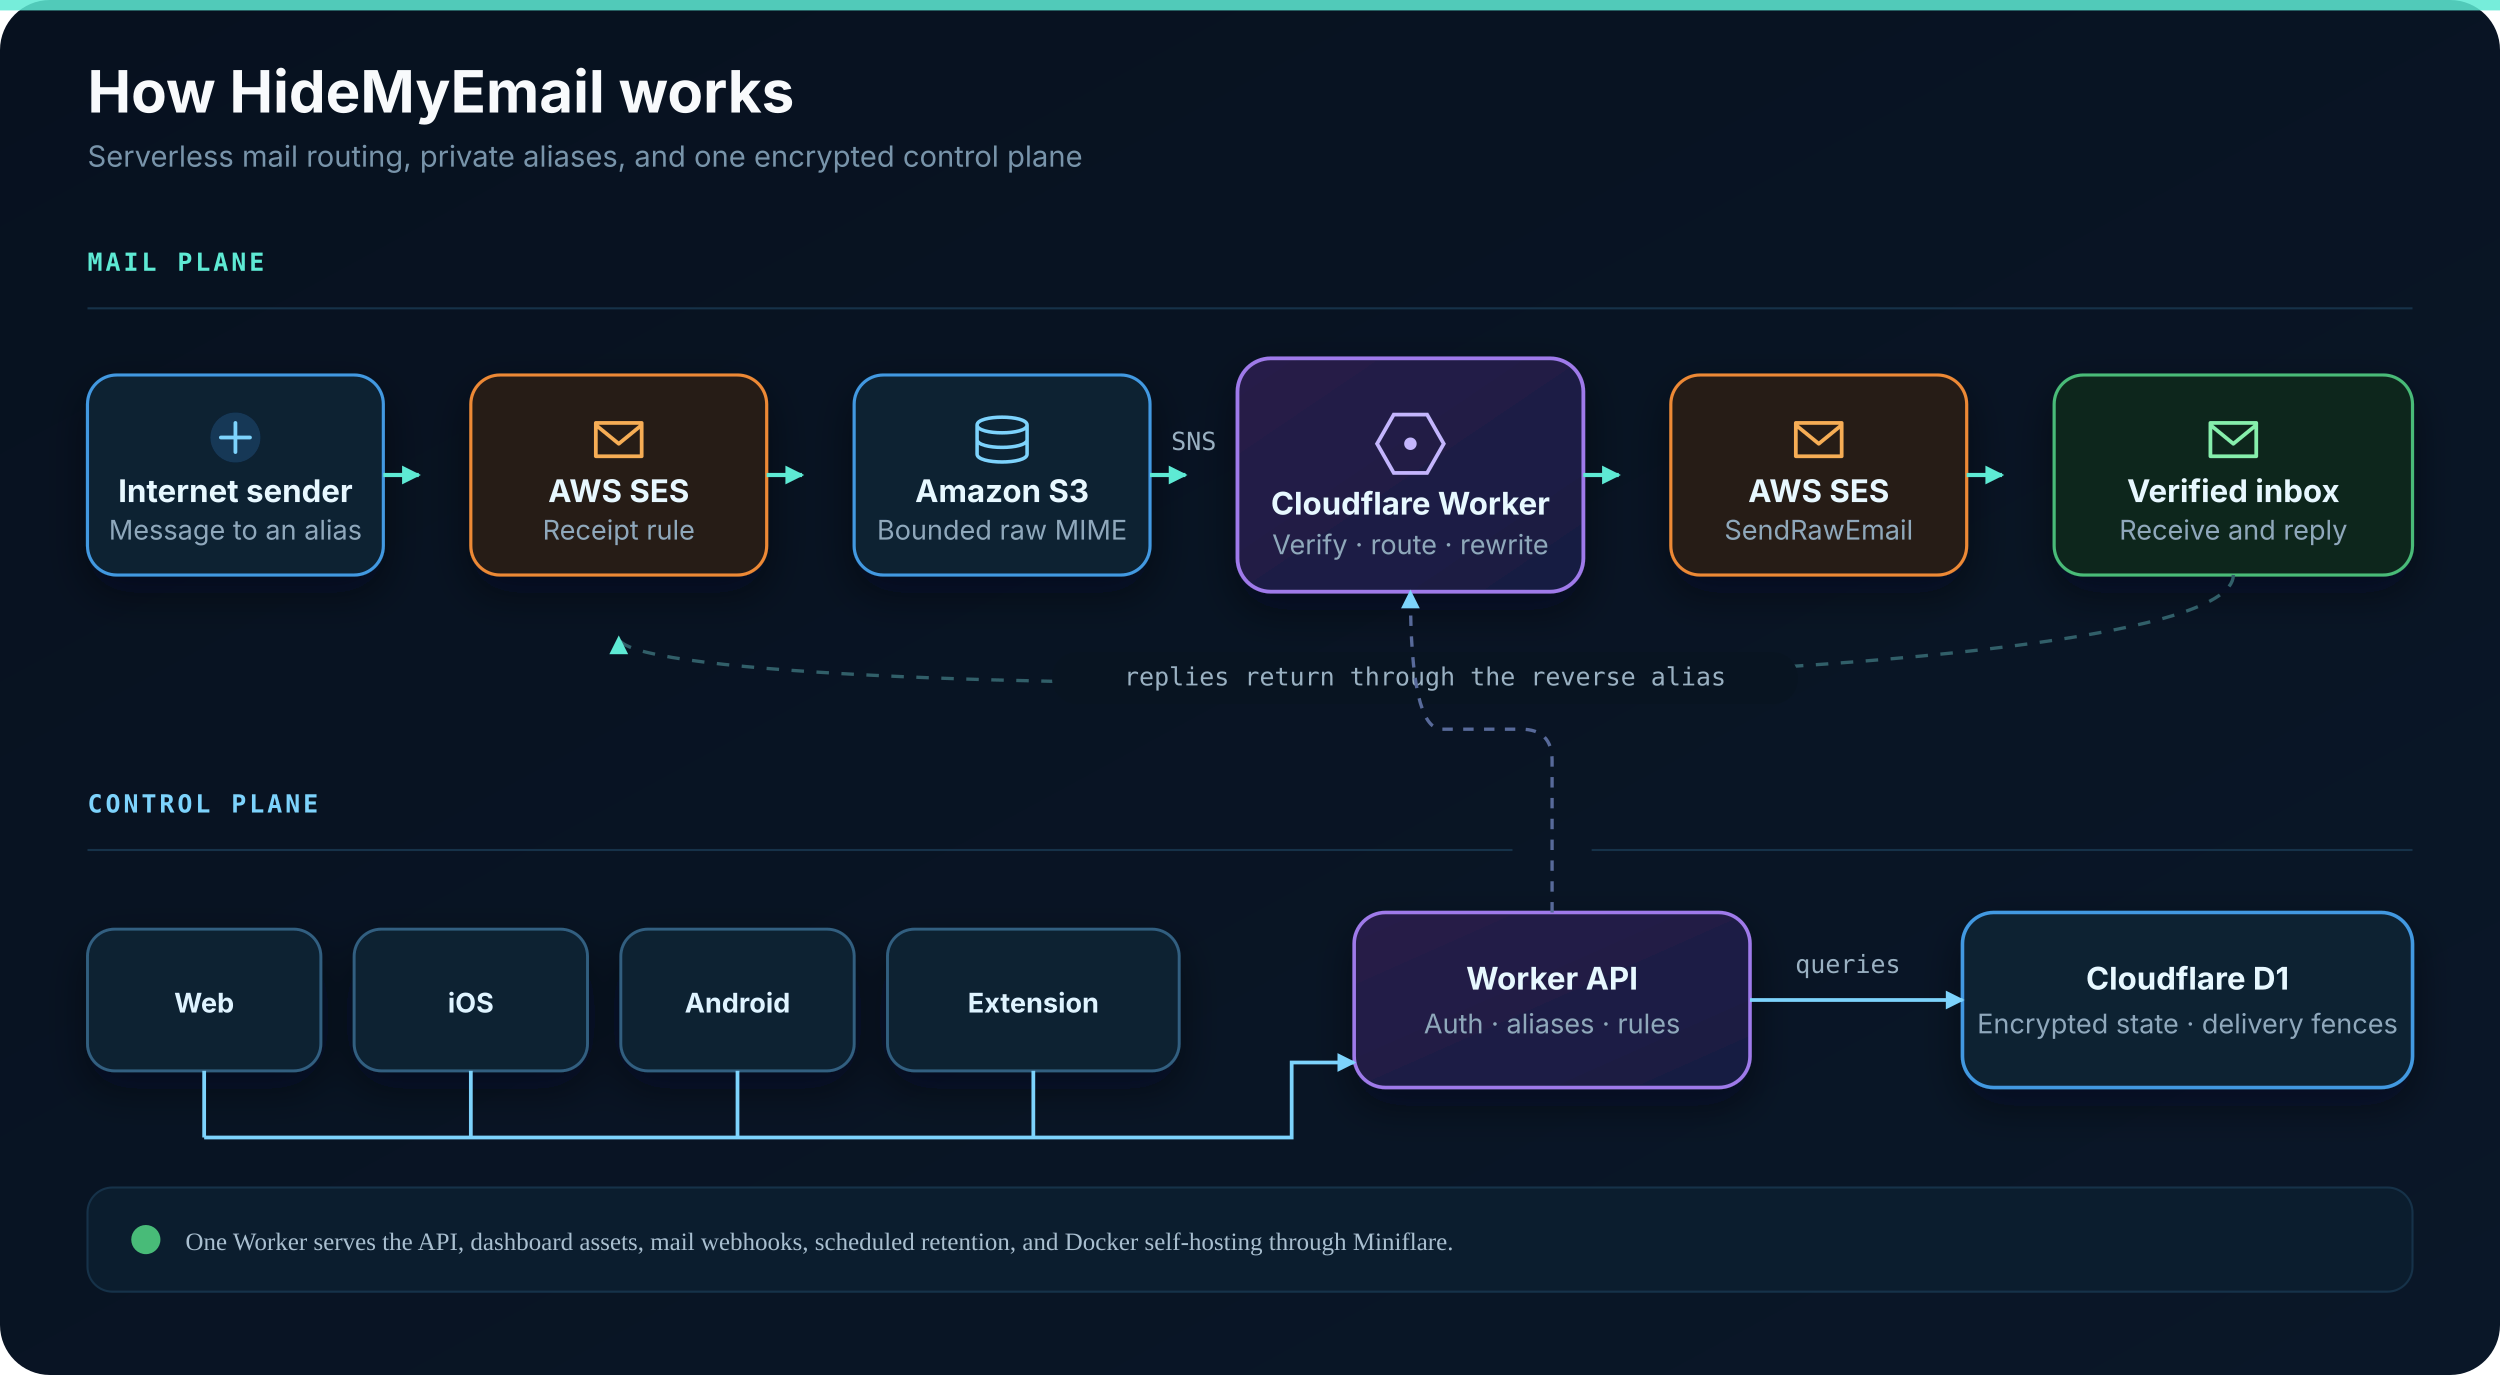
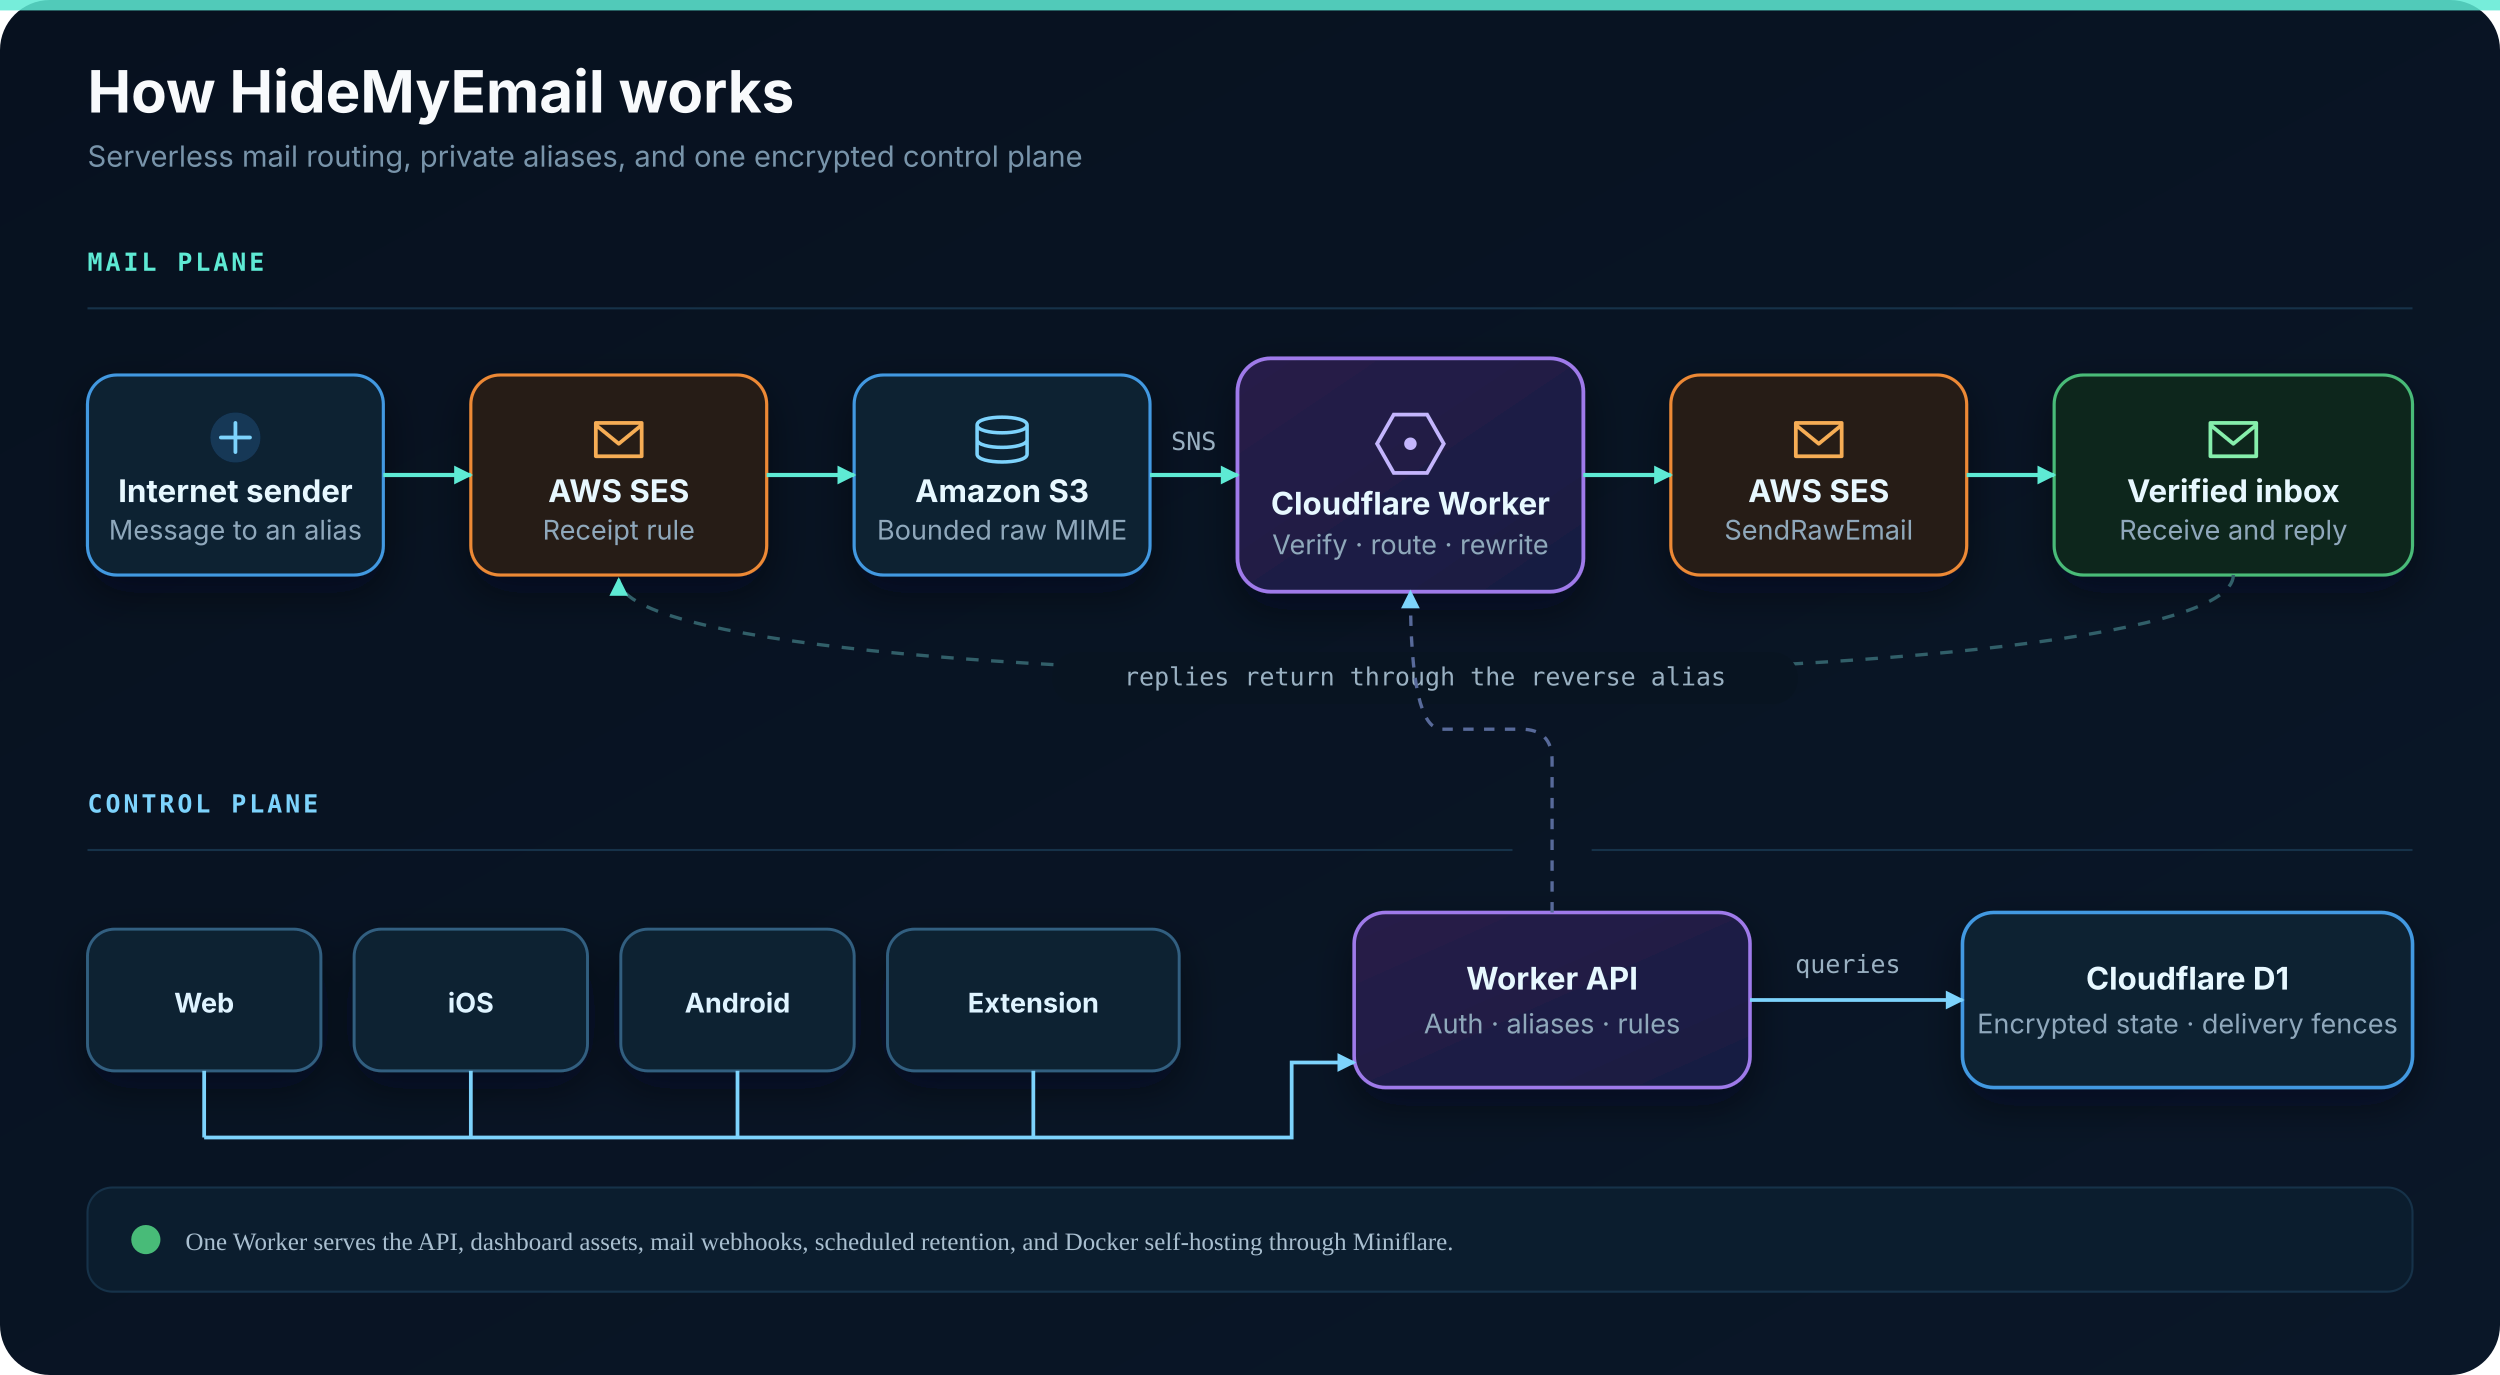
<svg xmlns="http://www.w3.org/2000/svg" viewBox="0 0 1200 660" role="img" aria-labelledby="title description">
  <defs>
    <linearGradient id="background" x1="0" y1="0" x2="1" y2="1">
      <stop offset="0" stop-color="#07111f" />
      <stop offset="1" stop-color="#0a1728" />
    </linearGradient>
    <linearGradient id="workerFill" x1="0" y1="0" x2="1" y2="1">
      <stop offset="0" stop-color="#281f48" />
      <stop offset="1" stop-color="#171f42" />
    </linearGradient>
    <filter id="shadow" x="-20%" y="-30%" width="140%" height="170%">
      <feDropShadow dx="0" dy="8" stdDeviation="10" flood-color="#020817" flood-opacity=".45" />
    </filter>
    <marker id="mailArrow" markerWidth="9" markerHeight="9" refX="8" refY="4.5" orient="auto" markerUnits="userSpaceOnUse">
      <path d="M0 0 9 4.5 0 9Z" fill="#5eead4" />
    </marker>
    <marker id="apiArrow" markerWidth="9" markerHeight="9" refX="8" refY="4.5" orient="auto" markerUnits="userSpaceOnUse">
      <path d="M0 0 9 4.5 0 9Z" fill="#7dd3fc" />
    </marker>
    <style>
      .title { fill:#f8fafc; font:700 28px system-ui,-apple-system,sans-serif; }
      .subtitle { fill:#7894aa; font:14px system-ui,-apple-system,sans-serif; }
      .lane { font:700 12px ui-monospace,SFMono-Regular,Consolas,monospace; letter-spacing:1.4px; }
      .node-title { fill:#e7f8ff; font:700 15px system-ui,-apple-system,sans-serif; text-anchor:middle; }
      .node-detail { fill:#8fa8bb; font:13px system-ui,-apple-system,sans-serif; text-anchor:middle; }
      .edge-label { fill:#9ab1c2; font:12px ui-monospace,SFMono-Regular,Consolas,monospace; text-anchor:middle; }
      .client-label { fill:#dff4ff; font:650 13px system-ui,-apple-system,sans-serif; text-anchor:middle; }
    </style>
  </defs>
  <rect width="1200" height="660" rx="24" fill="url(#background)" />
  <path d="M0 0H1200V5H0Z" fill="#5eead4" opacity=".85" />
  <text class="title" x="42" y="54">How HideMyEmail works</text>
  <text class="subtitle" x="42" y="80">Serverless mail routing, private aliases, and one encrypted control plane</text>
  <text class="lane" x="42" y="130" fill="#5eead4">MAIL PLANE</text>
  <line x1="42" y1="148" x2="1158" y2="148" stroke="#163249" />
  <g filter="url(#shadow)">
    <g>
      <rect x="42" y="180" width="142" height="96" rx="14" fill="#0b2033" stroke="#4299e1" stroke-width="1.5" />
      <circle cx="113" cy="210" r="12" fill="#4299e1" opacity=".2" />
      <path d="M106 210h14m-7-7v14" stroke="#7dd3fc" stroke-width="1.8" stroke-linecap="round" />
      <text class="node-title" x="113" y="241">Internet sender</text>
      <text class="node-detail" x="113" y="259">Message to an alias</text>
    </g>
    <g>
      <rect x="226" y="180" width="142" height="96" rx="14" fill="#261d19" stroke="#ed8936" stroke-width="1.5" />
      <path d="M286 203h22v16h-22zM286 204l11 9 11-9" fill="none" stroke="#f6ad55" stroke-width="1.8" stroke-linejoin="round" />
      <text class="node-title" x="297" y="241">AWS SES</text>
      <text class="node-detail" x="297" y="259">Receipt rule</text>
    </g>
    <g>
      <rect x="410" y="180" width="142" height="96" rx="14" fill="#0b2033" stroke="#4299e1" stroke-width="1.5" />
      <path d="M469 204c0-5 24-5 24 0v14c0 5-24 5-24 0zm0 0c0 5 24 5 24 0m-24 7c0 5 24 5 24 0" fill="none" stroke="#7dd3fc" stroke-width="1.7" />
      <text class="node-title" x="481" y="241">Amazon S3</text>
      <text class="node-detail" x="481" y="259">Bounded raw MIME</text>
    </g>
    <g>
      <rect x="594" y="172" width="166" height="112" rx="16" fill="url(#workerFill)" stroke="#9f7aea" stroke-width="1.8" />
      <path d="M669 199h16l8 14-8 14h-16l-8-14z" fill="none" stroke="#c4b5fd" stroke-width="1.8" />
      <circle cx="677" cy="213" r="3" fill="#c4b5fd" />
      <text class="node-title" x="677" y="247">Cloudflare Worker</text>
      <text class="node-detail" x="677" y="266">Verify · route · rewrite</text>
    </g>
    <g>
      <rect x="802" y="180" width="142" height="96" rx="14" fill="#261d19" stroke="#ed8936" stroke-width="1.5" />
      <path d="M862 203h22v16h-22zM862 204l11 9 11-9" fill="none" stroke="#f6ad55" stroke-width="1.8" stroke-linejoin="round" />
      <text class="node-title" x="873" y="241">AWS SES</text>
      <text class="node-detail" x="873" y="259">SendRawEmail</text>
    </g>
    <g>
      <rect x="986" y="180" width="172" height="96" rx="14" fill="#10271f" stroke="#48bb78" stroke-width="1.5" />
      <path d="M1061 203h22v16h-22zM1061 204l11 9 11-9" fill="none" stroke="#86efac" stroke-width="1.8" stroke-linejoin="round" />
      <text class="node-title" x="1072" y="241">Verified inbox</text>
      <text class="node-detail" x="1072" y="259">Receive and reply</text>
    </g>
  </g>
  <g fill="none" stroke="#5eead4" stroke-width="2" marker-end="url(#mailArrow)">
-     <path d="M184 228H201" />
-     <path d="M368 228H385" />
-     <path d="M552 228H569" />
-     <path d="M760 228H777" />
-     <path d="M944 228H961" />
+     <path d="M184 228H226" />
+     <path d="M368 228H410" />
+     <path d="M552 228H594" />
+     <path d="M760 228H802" />
+     <path d="M944 228H986" />
  </g>
  <text class="edge-label" x="573" y="216">SNS</text>
-   <path d="M1072 276C1072 339 297 339 297 306" fill="none" stroke="#315f69" stroke-width="1.6" stroke-dasharray="6 6" marker-end="url(#mailArrow)" />
+   <path d="M1072 276C1072 339 297 339 297 278" fill="none" stroke="#315f69" stroke-width="1.6" stroke-dasharray="6 6" marker-end="url(#mailArrow)" />
  <rect x="505" y="313" width="358" height="25" rx="12" fill="#081421" />
  <text class="edge-label" x="684" y="329">replies return through the reverse alias</text>
  <text class="lane" x="42" y="390" fill="#7dd3fc">CONTROL PLANE</text>
  <path d="M42 408H726M764 408H1158" stroke="#163249" />
  <g filter="url(#shadow)">
    <g fill="#0b2033" stroke="#315f80" stroke-width="1.4">
      <rect x="42" y="446" width="112" height="68" rx="13" />
      <rect x="170" y="446" width="112" height="68" rx="13" />
      <rect x="298" y="446" width="112" height="68" rx="13" />
      <rect x="426" y="446" width="140" height="68" rx="13" />
    </g>
    <text class="client-label" x="98" y="486">Web</text>
    <text class="client-label" x="226" y="486">iOS</text>
    <text class="client-label" x="354" y="486">Android</text>
    <text class="client-label" x="496" y="486">Extension</text>
    <rect x="650" y="438" width="190" height="84" rx="15" fill="url(#workerFill)" stroke="#9f7aea" stroke-width="1.7" />
    <text class="node-title" x="745" y="475">Worker API</text>
    <text class="node-detail" x="745" y="496">Auth · aliases · rules</text>
    <rect x="942" y="438" width="216" height="84" rx="15" fill="#0b2033" stroke="#4299e1" stroke-width="1.7" />
    <text class="node-title" x="1050" y="475">Cloudflare D1</text>
    <text class="node-detail" x="1050" y="496">Encrypted state · delivery fences</text>
  </g>
  <g fill="none" stroke="#7dd3fc" stroke-width="1.8">
    <path d="M98 514V546" />
    <path d="M226 514V546" />
    <path d="M354 514V546" />
    <path d="M496 514V546" />
    <path d="M98 546H620V510H650" marker-end="url(#apiArrow)" />
    <path d="M840 480H942" marker-end="url(#apiArrow)" />
  </g>
  <path d="M745 438V365Q745 350 730 350H692Q677 350 677 284" fill="none" stroke="#586a9a" stroke-width="1.6" stroke-dasharray="5 5" marker-end="url(#apiArrow)" />
  <text class="edge-label" x="887" y="467">queries</text>
  <g transform="translate(42 570)">
    <rect width="1116" height="50" rx="12" fill="#0b1d2e" stroke="#163249" />
    <circle cx="28" cy="25" r="7" fill="#48bb78" />
    <text x="47" y="30" fill="#a9bfd0" font="13px system-ui,-apple-system,sans-serif">One Worker serves the API, dashboard assets, mail webhooks, scheduled retention, and Docker self-hosting through Miniflare.</text>
  </g>
</svg>
